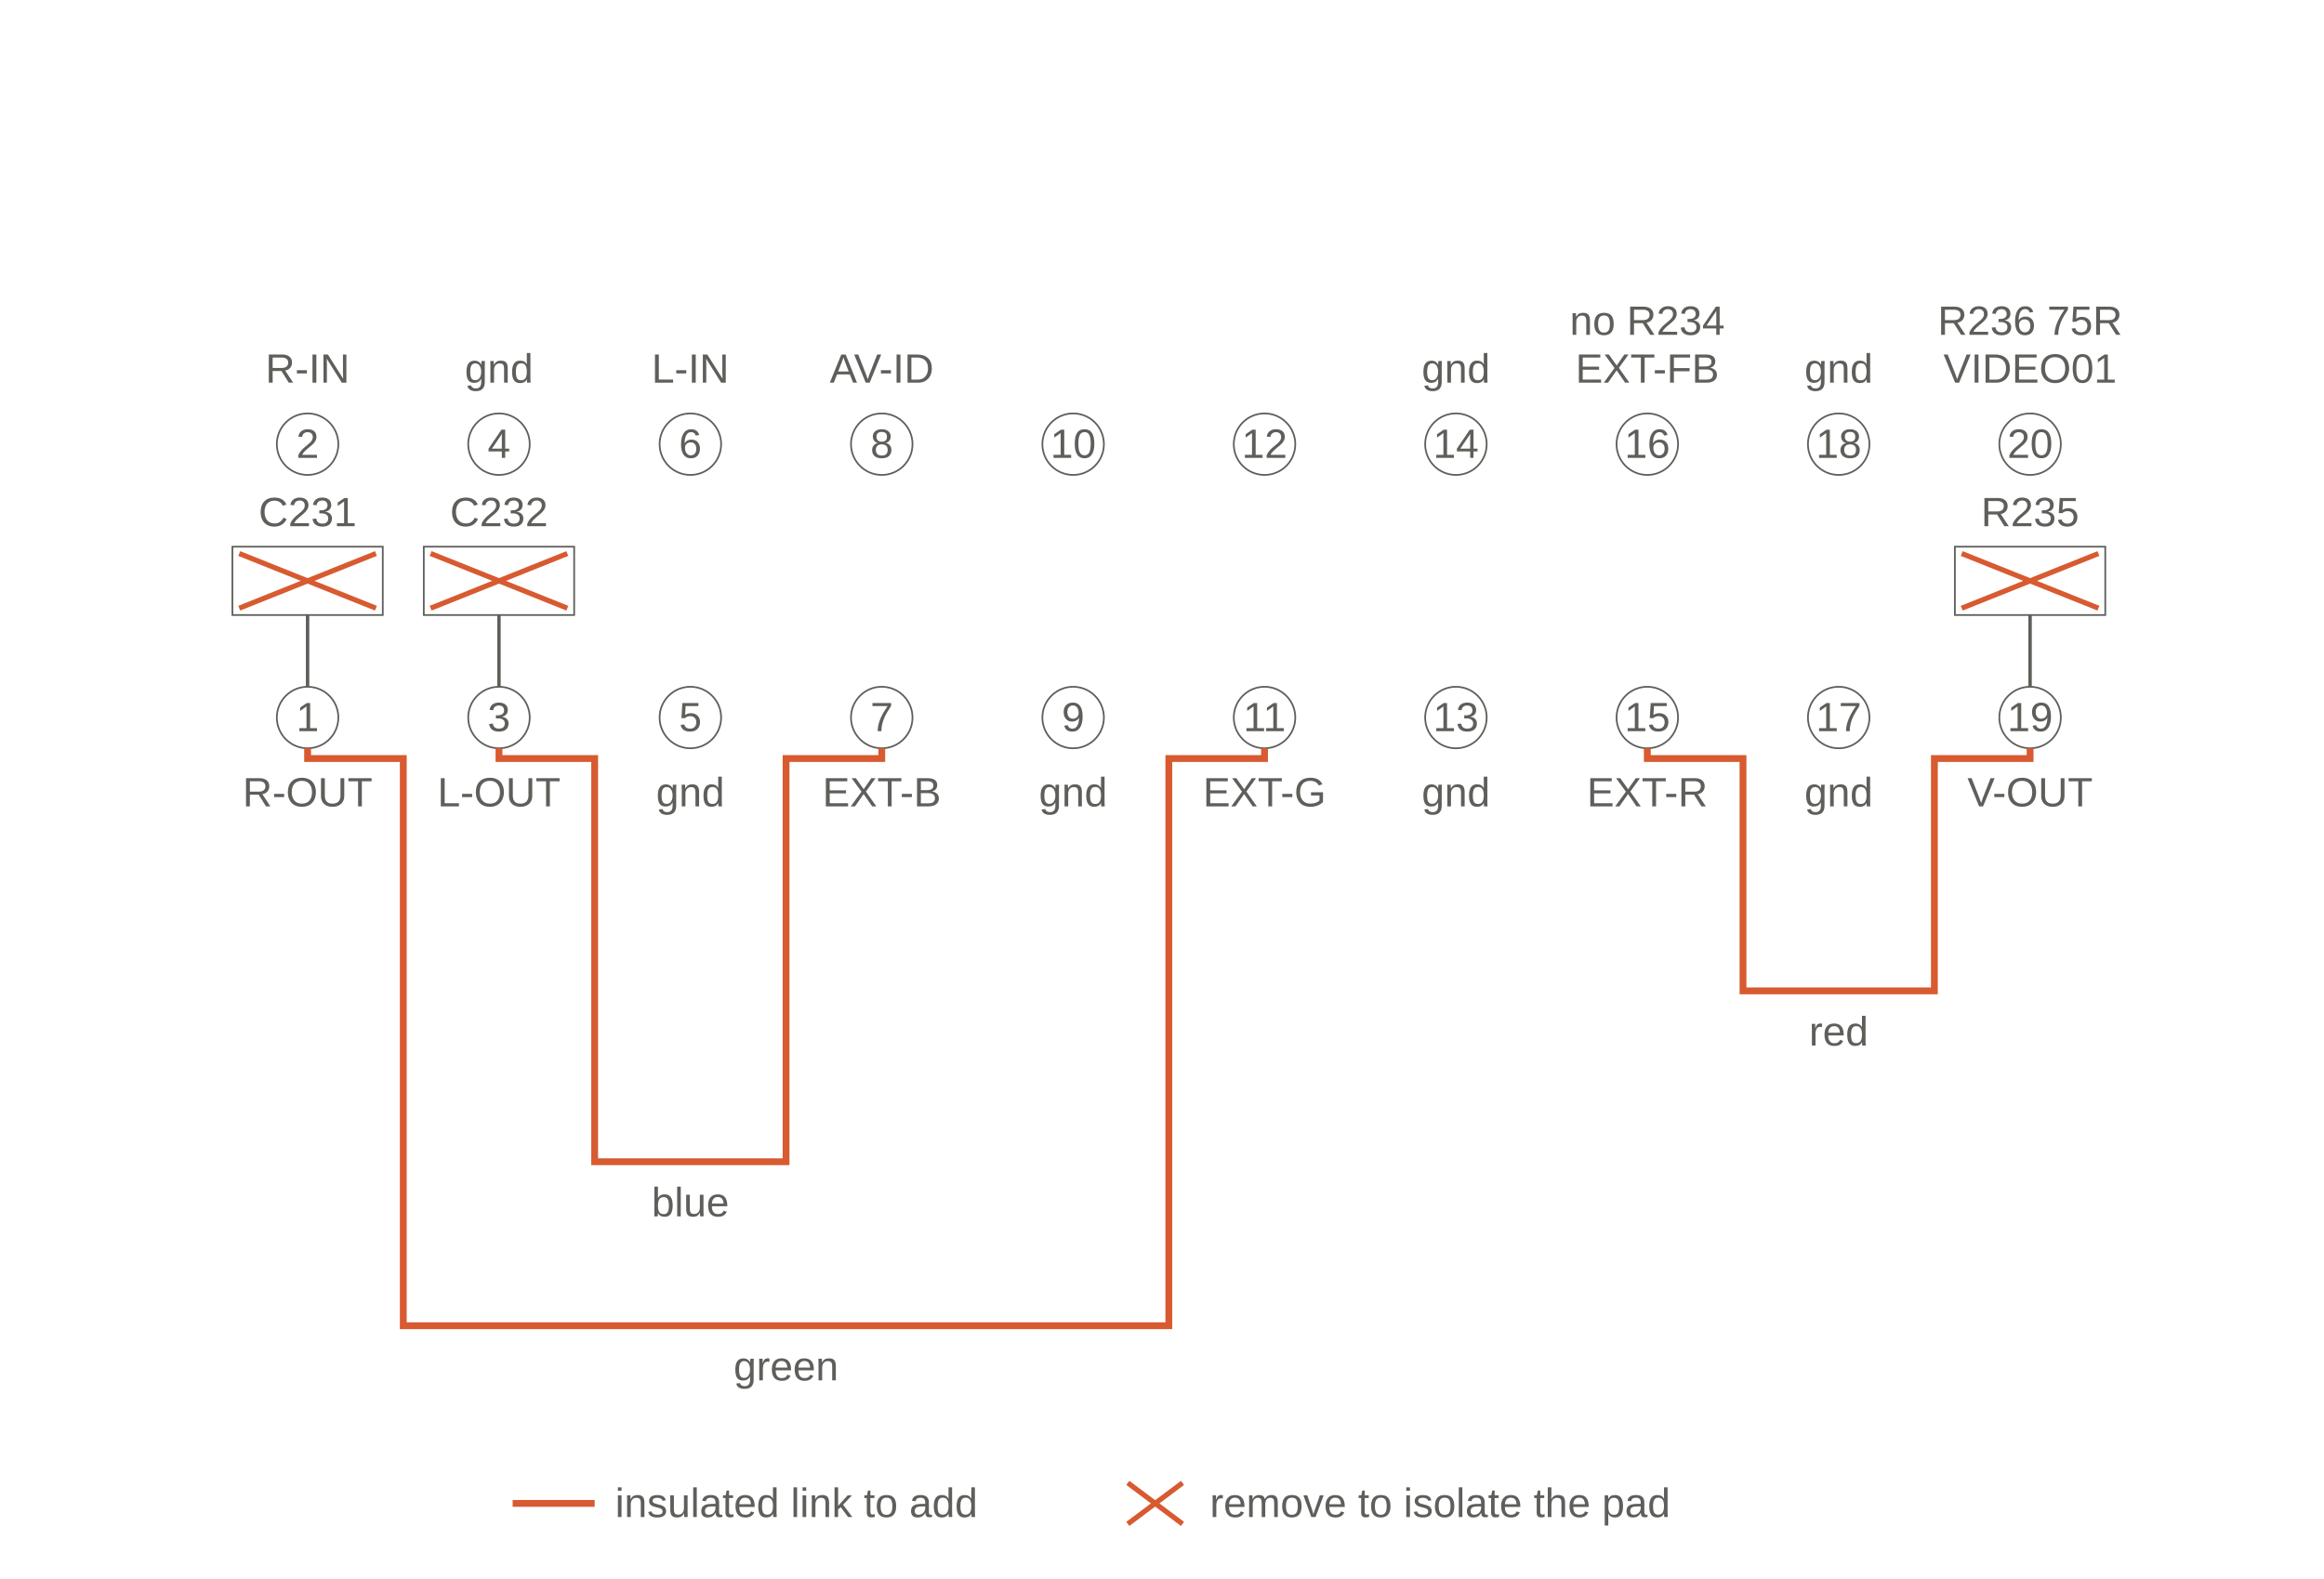
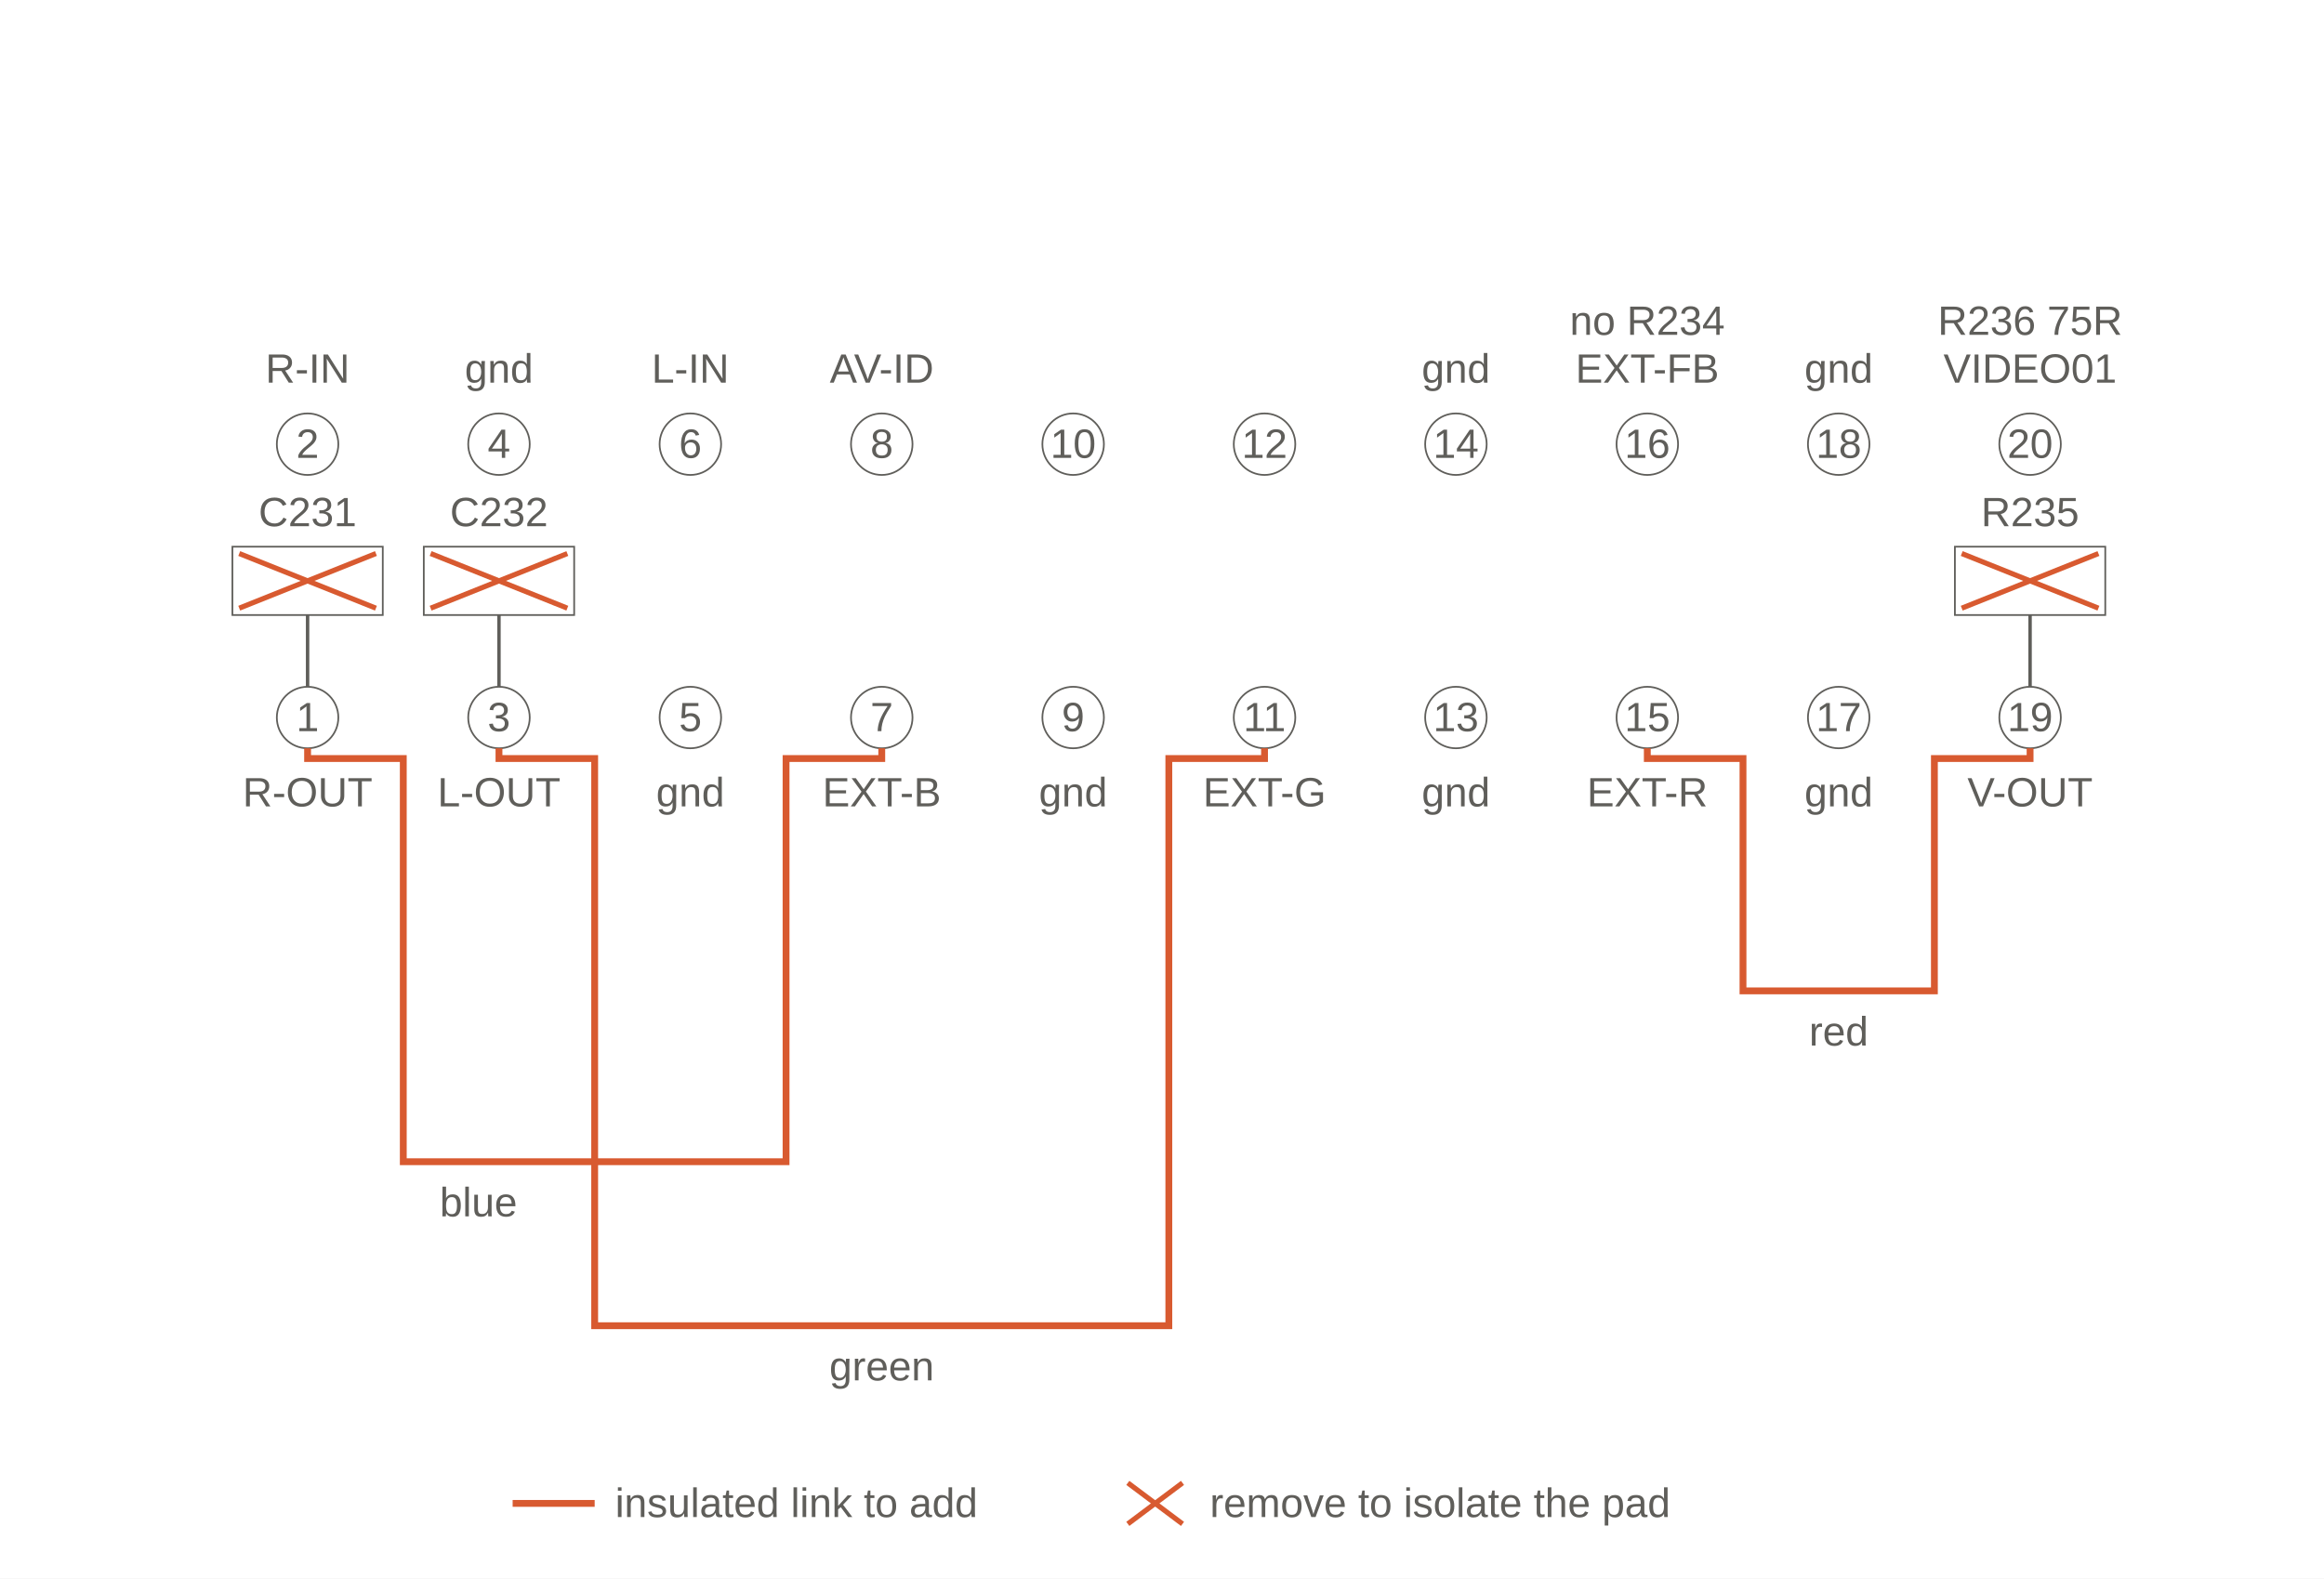
<svg xmlns="http://www.w3.org/2000/svg" width="680" height="462" viewBox="0 0 680 462" role="img">
  <style>
text{font-family:Arial,Helvetica,sans-serif}
.t{font-size:14px;fill:#3D3D3A}
.ts{font-size:12px;fill:#5F5E5A}
.th{font-size:14px;font-weight:500;fill:#3D3D3A}
.c-gray rect{fill:#F1EFE8;stroke:#5F5E5A}
.c-gray .th{fill:#2C2C2A}
.c-gray .ts{fill:#5F5E5A}
.c-teal rect{fill:#E1F5EE;stroke:#0F6E56}
.c-teal .th{fill:#04342C}
.c-teal .ts{fill:#0F6E56}
</style>
  <rect width="680" height="462" fill="#FFFFFF" />
  <defs>
    <marker id="arrow" viewBox="0 0 10 10" refX="8" refY="5" markerWidth="6" markerHeight="6" orient="auto-start-reverse">
      <path d="M2 1L8 5L2 9" fill="none" stroke="context-stroke" stroke-width="1.5" stroke-linecap="round" stroke-linejoin="round" />
    </marker>
  </defs>
  <text class="ts" x="90" y="112" text-anchor="middle">R-IN</text>
  <circle cx="90" cy="130" r="9" fill="#FFFFFF" stroke="#5F5E5A" stroke-width="0.5" />
  <text class="ts" x="90" y="134" text-anchor="middle">2</text>
  <text class="ts" x="146" y="112" text-anchor="middle">gnd</text>
  <circle cx="146" cy="130" r="9" fill="#FFFFFF" stroke="#5F5E5A" stroke-width="0.5" />
  <text class="ts" x="146" y="134" text-anchor="middle">4</text>
  <text class="ts" x="202" y="112" text-anchor="middle">L-IN</text>
  <circle cx="202" cy="130" r="9" fill="#FFFFFF" stroke="#5F5E5A" stroke-width="0.5" />
  <text class="ts" x="202" y="134" text-anchor="middle">6</text>
  <text class="ts" x="258" y="112" text-anchor="middle">AV-ID</text>
  <circle cx="258" cy="130" r="9" fill="#FFFFFF" stroke="#5F5E5A" stroke-width="0.5" />
  <text class="ts" x="258" y="134" text-anchor="middle">8</text>
  <circle cx="314" cy="130" r="9" fill="#FFFFFF" stroke="#5F5E5A" stroke-width="0.5" />
  <text class="ts" x="314" y="134" text-anchor="middle">10</text>
  <circle cx="370" cy="130" r="9" fill="#FFFFFF" stroke="#5F5E5A" stroke-width="0.5" />
  <text class="ts" x="370" y="134" text-anchor="middle">12</text>
  <text class="ts" x="426" y="112" text-anchor="middle">gnd</text>
  <circle cx="426" cy="130" r="9" fill="#FFFFFF" stroke="#5F5E5A" stroke-width="0.5" />
  <text class="ts" x="426" y="134" text-anchor="middle">14</text>
  <text class="ts" x="482" y="112" text-anchor="middle">EXT-FB</text>
  <text class="ts" x="482" y="98" text-anchor="middle">no R234</text>
  <circle cx="482" cy="130" r="9" fill="#FFFFFF" stroke="#5F5E5A" stroke-width="0.5" />
  <text class="ts" x="482" y="134" text-anchor="middle">16</text>
  <text class="ts" x="538" y="112" text-anchor="middle">gnd</text>
  <circle cx="538" cy="130" r="9" fill="#FFFFFF" stroke="#5F5E5A" stroke-width="0.5" />
  <text class="ts" x="538" y="134" text-anchor="middle">18</text>
  <text class="ts" x="594" y="112" text-anchor="middle">VIDEO01</text>
  <text class="ts" x="594" y="98" text-anchor="middle">R236 75R</text>
  <circle cx="594" cy="130" r="9" fill="#FFFFFF" stroke="#5F5E5A" stroke-width="0.5" />
  <text class="ts" x="594" y="134" text-anchor="middle">20</text>
  <line x1="90" y1="201" x2="90" y2="180" stroke="#5F5E5A" stroke-width="1" />
  <rect x="68" y="160" width="44" height="20" fill="#FFFFFF" stroke="#5F5E5A" stroke-width="0.5" />
  <line x1="70" y1="162" x2="110" y2="178" stroke="#D85A30" stroke-width="1.5" />
  <line x1="110" y1="162" x2="70" y2="178" stroke="#D85A30" stroke-width="1.5" />
  <text class="ts" x="90" y="154" text-anchor="middle">C231</text>
  <line x1="146" y1="201" x2="146" y2="180" stroke="#5F5E5A" stroke-width="1" />
  <rect x="124" y="160" width="44" height="20" fill="#FFFFFF" stroke="#5F5E5A" stroke-width="0.5" />
  <line x1="126" y1="162" x2="166" y2="178" stroke="#D85A30" stroke-width="1.5" />
  <line x1="166" y1="162" x2="126" y2="178" stroke="#D85A30" stroke-width="1.5" />
  <text class="ts" x="146" y="154" text-anchor="middle">C232</text>
  <line x1="594" y1="201" x2="594" y2="180" stroke="#5F5E5A" stroke-width="1" />
  <rect x="572" y="160" width="44" height="20" fill="#FFFFFF" stroke="#5F5E5A" stroke-width="0.5" />
  <line x1="574" y1="162" x2="614" y2="178" stroke="#D85A30" stroke-width="1.5" />
  <line x1="614" y1="162" x2="574" y2="178" stroke="#D85A30" stroke-width="1.5" />
  <text class="ts" x="594" y="154" text-anchor="middle">R235</text>
  <circle cx="90" cy="210" r="9" fill="#FFFFFF" stroke="#5F5E5A" stroke-width="0.5" />
  <text class="ts" x="90" y="214" text-anchor="middle">1</text>
  <text class="ts" x="90" y="236" text-anchor="middle">R-OUT</text>
  <circle cx="146" cy="210" r="9" fill="#FFFFFF" stroke="#5F5E5A" stroke-width="0.5" />
  <text class="ts" x="146" y="214" text-anchor="middle">3</text>
  <text class="ts" x="146" y="236" text-anchor="middle">L-OUT</text>
  <circle cx="202" cy="210" r="9" fill="#FFFFFF" stroke="#5F5E5A" stroke-width="0.5" />
  <text class="ts" x="202" y="214" text-anchor="middle">5</text>
  <text class="ts" x="202" y="236" text-anchor="middle">gnd</text>
  <circle cx="258" cy="210" r="9" fill="#FFFFFF" stroke="#5F5E5A" stroke-width="0.5" />
  <text class="ts" x="258" y="214" text-anchor="middle">7</text>
  <text class="ts" x="258" y="236" text-anchor="middle">EXT-B</text>
  <circle cx="314" cy="210" r="9" fill="#FFFFFF" stroke="#5F5E5A" stroke-width="0.5" />
  <text class="ts" x="314" y="214" text-anchor="middle">9</text>
  <text class="ts" x="314" y="236" text-anchor="middle">gnd</text>
  <circle cx="370" cy="210" r="9" fill="#FFFFFF" stroke="#5F5E5A" stroke-width="0.5" />
  <text class="ts" x="370" y="214" text-anchor="middle">11</text>
  <text class="ts" x="370" y="236" text-anchor="middle">EXT-G</text>
  <circle cx="426" cy="210" r="9" fill="#FFFFFF" stroke="#5F5E5A" stroke-width="0.5" />
  <text class="ts" x="426" y="214" text-anchor="middle">13</text>
  <text class="ts" x="426" y="236" text-anchor="middle">gnd</text>
  <circle cx="482" cy="210" r="9" fill="#FFFFFF" stroke="#5F5E5A" stroke-width="0.5" />
  <text class="ts" x="482" y="214" text-anchor="middle">15</text>
  <text class="ts" x="482" y="236" text-anchor="middle">EXT-R</text>
  <circle cx="538" cy="210" r="9" fill="#FFFFFF" stroke="#5F5E5A" stroke-width="0.5" />
  <text class="ts" x="538" y="214" text-anchor="middle">17</text>
  <text class="ts" x="538" y="236" text-anchor="middle">gnd</text>
  <circle cx="594" cy="210" r="9" fill="#FFFFFF" stroke="#5F5E5A" stroke-width="0.5" />
  <text class="ts" x="594" y="214" text-anchor="middle">19</text>
  <text class="ts" x="594" y="236" text-anchor="middle">V-OUT</text>
  <path d="M594 219 L594 222 L566 222 L566 290 L510 290 L510 222 L482 222 L482 219" fill="none" stroke="#D85A30" stroke-width="2" />
  <text class="ts" x="538" y="306" text-anchor="middle">red</text>
-   <path d="M146 219 L146 222 L174 222 L174 340 L230 340 L230 222 L258 222 L258 219" fill="none" stroke="#D85A30" stroke-width="2" />
-   <text class="ts" x="202" y="356" text-anchor="middle">blue</text>
-   <path d="M90 219 L90 222 L118 222 L118 388 L342 388 L342 222 L370 222 L370 219" fill="none" stroke="#D85A30" stroke-width="2" />
-   <text class="ts" x="230" y="404" text-anchor="middle">green</text>
+   <path d="M90 219 L90 222 L118 222 L118 340 L230 340 L230 222 L258 222 L258 219" fill="none" stroke="#D85A30" stroke-width="2" />
+   <text class="ts" x="140" y="356" text-anchor="middle">blue</text>
+   <path d="M146 219 L146 222 L174 222 L174 388 L342 388 L342 222 L370 222 L370 219" fill="none" stroke="#D85A30" stroke-width="2" />
+   <text class="ts" x="258" y="404" text-anchor="middle">green</text>
  <line x1="150" y1="440" x2="174" y2="440" stroke="#D85A30" stroke-width="2" />
  <text class="ts" x="180" y="444">insulated link to add</text>
  <line x1="330" y1="434" x2="346" y2="446" stroke="#D85A30" stroke-width="1.5" />
  <line x1="346" y1="434" x2="330" y2="446" stroke="#D85A30" stroke-width="1.5" />
  <text class="ts" x="354" y="444">remove to isolate the pad</text>
</svg>
